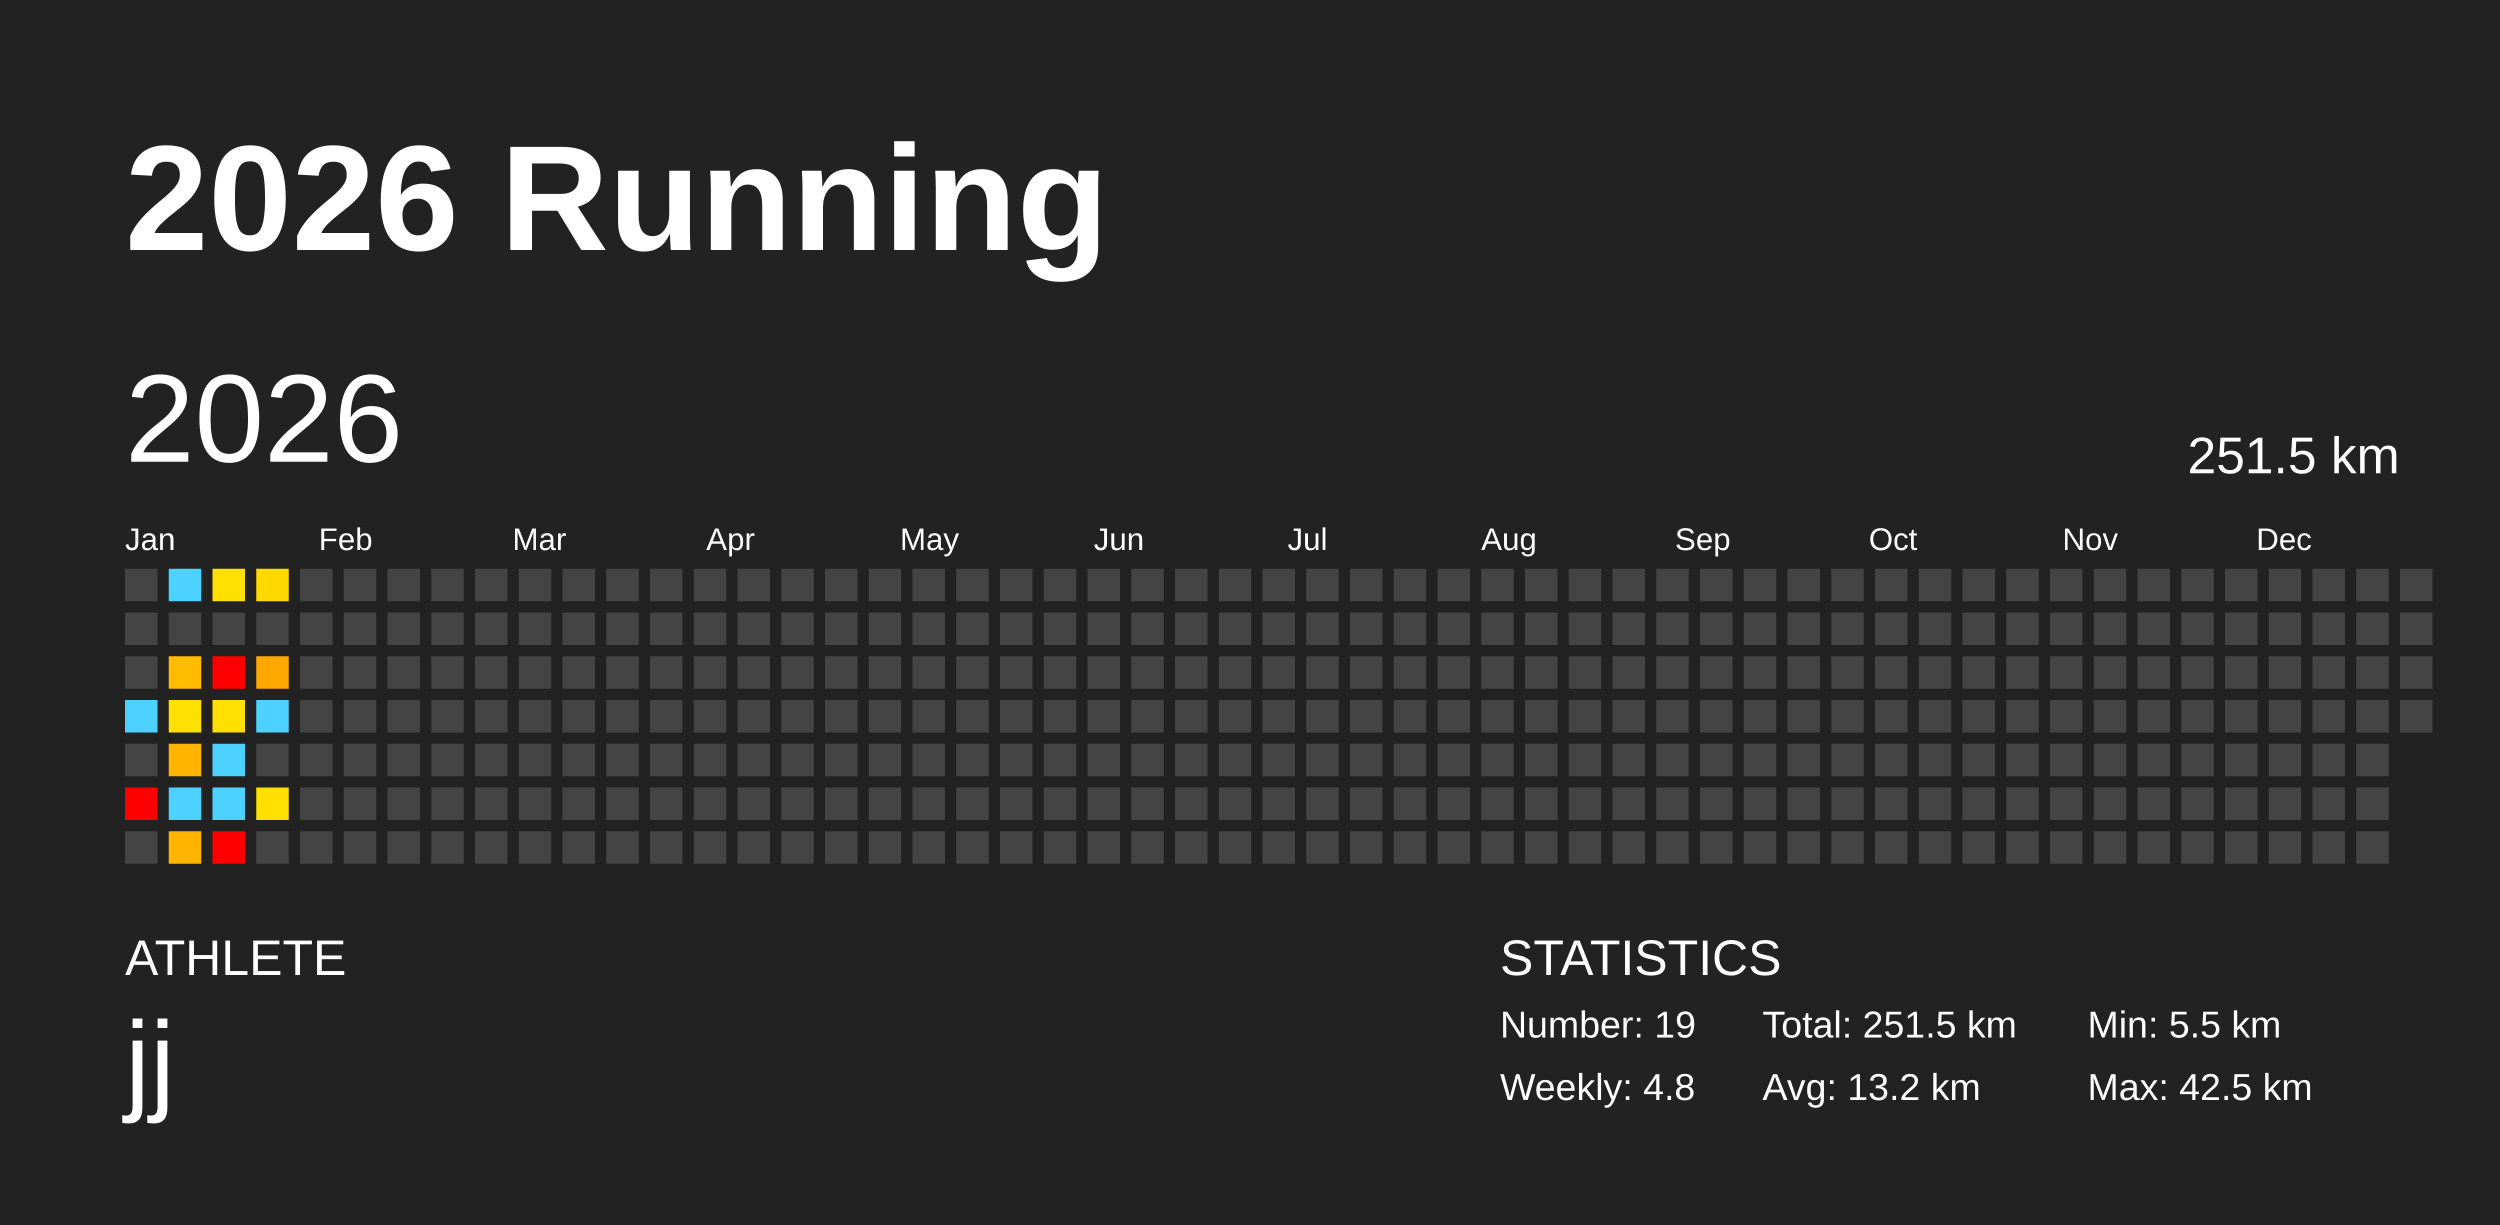
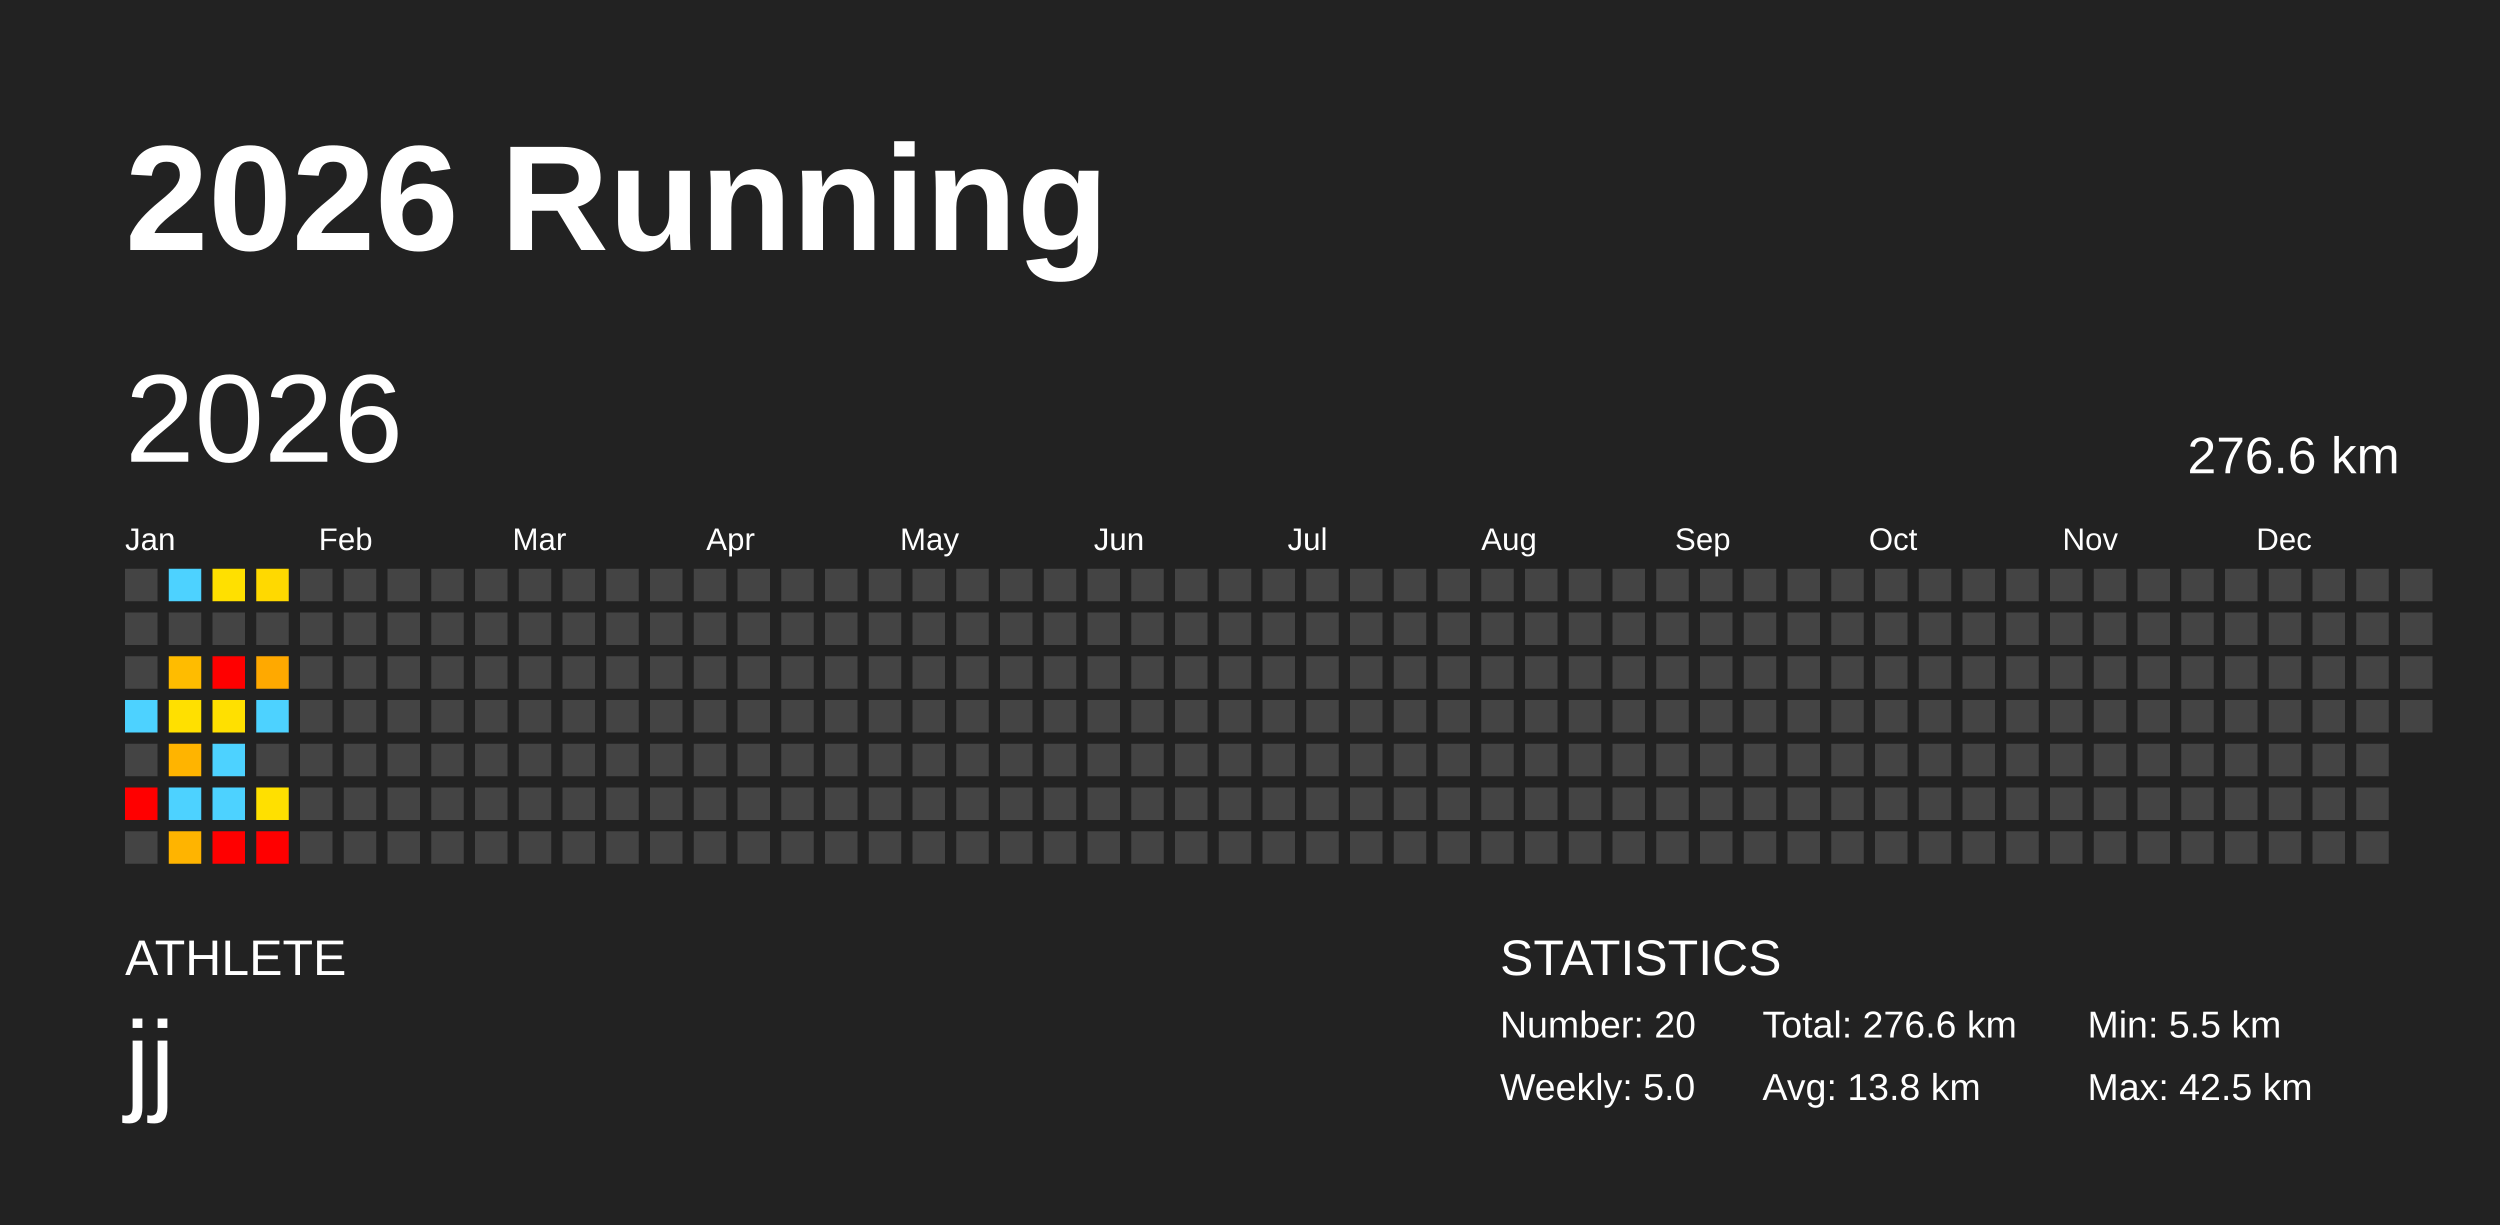
<svg xmlns="http://www.w3.org/2000/svg" baseProfile="full" height="98mm" version="1.1" viewBox="0,0,200,98" width="200mm">
  <defs />
  <rect fill="#222222" height="98" width="200" x="0" y="0" />
  <text fill="#FFFFFF" style="font-size:12px; font-family:Arial; font-weight:bold;" x="10" y="20">2026 Running</text>
  <text fill="#FFFFFF" style="font-size:4px; font-family:Arial" x="10" y="78">ATHLETE</text>
  <text fill="#FFFFFF" style="font-size:9px; font-family:Arial" x="10" y="88">jj</text>
  <text fill="#FFFFFF" style="font-size:4px; font-family:Arial" x="120" y="78">STATISTICS</text>
-   <text fill="#FFFFFF" style="font-size:3px; font-family:Arial" x="120" y="83">Number: 19</text>
-   <text fill="#FFFFFF" style="font-size:3px; font-family:Arial" x="120" y="88">Weekly: 4.8</text>
-   <text fill="#FFFFFF" style="font-size:3px; font-family:Arial" x="141" y="83">Total: 251.5 km</text>
-   <text fill="#FFFFFF" style="font-size:3px; font-family:Arial" x="141" y="88">Avg: 13.2 km</text>
+   <text fill="#FFFFFF" style="font-size:3px; font-family:Arial" x="120" y="83">Number: 20</text>
+   <text fill="#FFFFFF" style="font-size:3px; font-family:Arial" x="120" y="88">Weekly: 5.0</text>
+   <text fill="#FFFFFF" style="font-size:3px; font-family:Arial" x="141" y="83">Total: 276.6 km</text>
+   <text fill="#FFFFFF" style="font-size:3px; font-family:Arial" x="141" y="88">Avg: 13.8 km</text>
  <text fill="#FFFFFF" style="font-size:3px; font-family:Arial" x="167" y="83">Min: 5.5 km</text>
  <text fill="#FFFFFF" style="font-size:3px; font-family:Arial" x="167" y="88">Max: 42.5 km</text>
  <text dominant-baseline="hanging" fill="#FFFFFF" style="font-size:10.0px; font-family:Arial;" x="10" y="30">2026</text>
-   <text dominant-baseline="hanging" fill="#FFFFFF" style="font-size:4.125px; font-family:Arial;" x="175" y="35">251.5 km</text>
+   <text dominant-baseline="hanging" fill="#FFFFFF" style="font-size:4.125px; font-family:Arial;" x="175" y="35">276.6 km</text>
  <text fill="#FFFFFF" style="font-size:2.5px; font-family:Arial" x="10.0" y="44">Jan</text>
  <text fill="#FFFFFF" style="font-size:2.5px; font-family:Arial" x="25.5" y="44">Feb</text>
  <text fill="#FFFFFF" style="font-size:2.5px; font-family:Arial" x="41.0" y="44">Mar</text>
  <text fill="#FFFFFF" style="font-size:2.5px; font-family:Arial" x="56.5" y="44">Apr</text>
  <text fill="#FFFFFF" style="font-size:2.5px; font-family:Arial" x="72.0" y="44">May</text>
  <text fill="#FFFFFF" style="font-size:2.5px; font-family:Arial" x="87.5" y="44">Jun</text>
  <text fill="#FFFFFF" style="font-size:2.5px; font-family:Arial" x="103.0" y="44">Jul</text>
  <text fill="#FFFFFF" style="font-size:2.5px; font-family:Arial" x="118.5" y="44">Aug</text>
  <text fill="#FFFFFF" style="font-size:2.5px; font-family:Arial" x="134.0" y="44">Sep</text>
  <text fill="#FFFFFF" style="font-size:2.5px; font-family:Arial" x="149.5" y="44">Oct</text>
  <text fill="#FFFFFF" style="font-size:2.5px; font-family:Arial" x="165.0" y="44">Nov</text>
  <text fill="#FFFFFF" style="font-size:2.5px; font-family:Arial" x="180.5" y="44">Dec</text>
  <rect fill="#444444" height="2.6" width="2.6" x="10.0" y="45.5" />
  <rect fill="#444444" height="2.6" width="2.6" x="10.0" y="49.0" />
  <rect fill="#444444" height="2.6" width="2.6" x="10.0" y="52.5" />
  <rect fill="#4dd2ff" height="2.6" width="2.6" x="10.0" y="56.0" />
  <rect fill="#444444" height="2.6" width="2.6" x="10.0" y="59.5" />
  <rect fill="red" height="2.6" width="2.6" x="10.0" y="63.0" />
  <rect fill="#444444" height="2.6" width="2.6" x="10.0" y="66.5" />
  <rect fill="#4dd2ff" height="2.6" width="2.6" x="13.5" y="45.5" />
  <rect fill="#444444" height="2.6" width="2.6" x="13.5" y="49.0" />
  <rect fill="#ffbc00" height="2.6" width="2.6" x="13.5" y="52.5" />
  <rect fill="#ffe000" height="2.6" width="2.6" x="13.5" y="56.0" />
  <rect fill="#ffb400" height="2.6" width="2.6" x="13.5" y="59.5" />
  <rect fill="#4dd2ff" height="2.6" width="2.6" x="13.5" y="63.0" />
  <rect fill="#ffb400" height="2.6" width="2.6" x="13.5" y="66.5" />
  <rect fill="#ffe000" height="2.6" width="2.6" x="17.0" y="45.5" />
  <rect fill="#444444" height="2.6" width="2.6" x="17.0" y="49.0" />
  <rect fill="red" height="2.6" width="2.6" x="17.0" y="52.5" />
  <rect fill="#ffe000" height="2.6" width="2.6" x="17.0" y="56.0" />
  <rect fill="#4dd2ff" height="2.6" width="2.6" x="17.0" y="59.5" />
  <rect fill="#4dd2ff" height="2.6" width="2.6" x="17.0" y="63.0" />
  <rect fill="red" height="2.6" width="2.6" x="17.0" y="66.5" />
  <rect fill="#ffd900" height="2.6" width="2.6" x="20.5" y="45.5" />
  <rect fill="#444444" height="2.6" width="2.6" x="20.5" y="49.0" />
  <rect fill="#ffa900" height="2.6" width="2.6" x="20.5" y="52.5" />
  <rect fill="#4dd2ff" height="2.6" width="2.6" x="20.5" y="56.0" />
  <rect fill="#444444" height="2.6" width="2.6" x="20.5" y="59.5" />
  <rect fill="#ffe000" height="2.6" width="2.6" x="20.5" y="63.0" />
-   <rect fill="#444444" height="2.6" width="2.6" x="20.5" y="66.5" />
+   <rect fill="red" height="2.6" width="2.6" x="20.5" y="66.5" />
  <rect fill="#444444" height="2.6" width="2.6" x="24.0" y="45.5" />
  <rect fill="#444444" height="2.6" width="2.6" x="24.0" y="49.0" />
  <rect fill="#444444" height="2.6" width="2.6" x="24.0" y="52.5" />
  <rect fill="#444444" height="2.6" width="2.6" x="24.0" y="56.0" />
  <rect fill="#444444" height="2.6" width="2.6" x="24.0" y="59.5" />
  <rect fill="#444444" height="2.6" width="2.6" x="24.0" y="63.0" />
  <rect fill="#444444" height="2.6" width="2.6" x="24.0" y="66.5" />
  <rect fill="#444444" height="2.6" width="2.6" x="27.5" y="45.5" />
  <rect fill="#444444" height="2.6" width="2.6" x="27.5" y="49.0" />
  <rect fill="#444444" height="2.6" width="2.6" x="27.5" y="52.5" />
  <rect fill="#444444" height="2.6" width="2.6" x="27.5" y="56.0" />
  <rect fill="#444444" height="2.6" width="2.6" x="27.5" y="59.5" />
  <rect fill="#444444" height="2.6" width="2.6" x="27.5" y="63.0" />
  <rect fill="#444444" height="2.6" width="2.6" x="27.5" y="66.5" />
  <rect fill="#444444" height="2.6" width="2.6" x="31.0" y="45.5" />
  <rect fill="#444444" height="2.6" width="2.6" x="31.0" y="49.0" />
  <rect fill="#444444" height="2.6" width="2.6" x="31.0" y="52.5" />
  <rect fill="#444444" height="2.6" width="2.6" x="31.0" y="56.0" />
  <rect fill="#444444" height="2.6" width="2.6" x="31.0" y="59.5" />
  <rect fill="#444444" height="2.6" width="2.6" x="31.0" y="63.0" />
  <rect fill="#444444" height="2.6" width="2.6" x="31.0" y="66.5" />
  <rect fill="#444444" height="2.6" width="2.6" x="34.5" y="45.5" />
  <rect fill="#444444" height="2.6" width="2.6" x="34.5" y="49.0" />
  <rect fill="#444444" height="2.6" width="2.6" x="34.5" y="52.5" />
  <rect fill="#444444" height="2.6" width="2.6" x="34.5" y="56.0" />
  <rect fill="#444444" height="2.6" width="2.6" x="34.5" y="59.5" />
  <rect fill="#444444" height="2.6" width="2.6" x="34.5" y="63.0" />
  <rect fill="#444444" height="2.6" width="2.6" x="34.5" y="66.5" />
  <rect fill="#444444" height="2.6" width="2.6" x="38.0" y="45.5" />
  <rect fill="#444444" height="2.6" width="2.6" x="38.0" y="49.0" />
  <rect fill="#444444" height="2.6" width="2.6" x="38.0" y="52.5" />
  <rect fill="#444444" height="2.6" width="2.6" x="38.0" y="56.0" />
  <rect fill="#444444" height="2.6" width="2.6" x="38.0" y="59.5" />
  <rect fill="#444444" height="2.6" width="2.6" x="38.0" y="63.0" />
  <rect fill="#444444" height="2.6" width="2.6" x="38.0" y="66.5" />
  <rect fill="#444444" height="2.6" width="2.6" x="41.5" y="45.5" />
  <rect fill="#444444" height="2.6" width="2.6" x="41.5" y="49.0" />
  <rect fill="#444444" height="2.6" width="2.6" x="41.5" y="52.5" />
  <rect fill="#444444" height="2.6" width="2.6" x="41.5" y="56.0" />
  <rect fill="#444444" height="2.6" width="2.6" x="41.5" y="59.5" />
  <rect fill="#444444" height="2.6" width="2.6" x="41.5" y="63.0" />
  <rect fill="#444444" height="2.6" width="2.6" x="41.5" y="66.5" />
  <rect fill="#444444" height="2.6" width="2.6" x="45.0" y="45.5" />
  <rect fill="#444444" height="2.6" width="2.6" x="45.0" y="49.0" />
  <rect fill="#444444" height="2.6" width="2.6" x="45.0" y="52.5" />
  <rect fill="#444444" height="2.6" width="2.6" x="45.0" y="56.0" />
  <rect fill="#444444" height="2.6" width="2.6" x="45.0" y="59.5" />
  <rect fill="#444444" height="2.6" width="2.6" x="45.0" y="63.0" />
  <rect fill="#444444" height="2.6" width="2.6" x="45.0" y="66.5" />
  <rect fill="#444444" height="2.6" width="2.6" x="48.5" y="45.5" />
  <rect fill="#444444" height="2.6" width="2.6" x="48.5" y="49.0" />
  <rect fill="#444444" height="2.6" width="2.6" x="48.5" y="52.5" />
  <rect fill="#444444" height="2.6" width="2.6" x="48.5" y="56.0" />
  <rect fill="#444444" height="2.6" width="2.6" x="48.5" y="59.5" />
  <rect fill="#444444" height="2.6" width="2.6" x="48.5" y="63.0" />
  <rect fill="#444444" height="2.6" width="2.6" x="48.5" y="66.5" />
  <rect fill="#444444" height="2.6" width="2.6" x="52.0" y="45.5" />
  <rect fill="#444444" height="2.6" width="2.6" x="52.0" y="49.0" />
  <rect fill="#444444" height="2.6" width="2.6" x="52.0" y="52.5" />
  <rect fill="#444444" height="2.6" width="2.6" x="52.0" y="56.0" />
  <rect fill="#444444" height="2.6" width="2.6" x="52.0" y="59.5" />
  <rect fill="#444444" height="2.6" width="2.6" x="52.0" y="63.0" />
  <rect fill="#444444" height="2.6" width="2.6" x="52.0" y="66.5" />
  <rect fill="#444444" height="2.6" width="2.6" x="55.5" y="45.5" />
  <rect fill="#444444" height="2.6" width="2.6" x="55.5" y="49.0" />
  <rect fill="#444444" height="2.6" width="2.6" x="55.5" y="52.5" />
  <rect fill="#444444" height="2.6" width="2.6" x="55.5" y="56.0" />
  <rect fill="#444444" height="2.6" width="2.6" x="55.5" y="59.5" />
  <rect fill="#444444" height="2.6" width="2.6" x="55.5" y="63.0" />
  <rect fill="#444444" height="2.6" width="2.6" x="55.5" y="66.5" />
  <rect fill="#444444" height="2.6" width="2.6" x="59.0" y="45.5" />
  <rect fill="#444444" height="2.6" width="2.6" x="59.0" y="49.0" />
  <rect fill="#444444" height="2.6" width="2.6" x="59.0" y="52.5" />
  <rect fill="#444444" height="2.6" width="2.6" x="59.0" y="56.0" />
  <rect fill="#444444" height="2.6" width="2.6" x="59.0" y="59.5" />
  <rect fill="#444444" height="2.6" width="2.6" x="59.0" y="63.0" />
  <rect fill="#444444" height="2.6" width="2.6" x="59.0" y="66.5" />
  <rect fill="#444444" height="2.6" width="2.6" x="62.5" y="45.5" />
  <rect fill="#444444" height="2.6" width="2.6" x="62.5" y="49.0" />
  <rect fill="#444444" height="2.6" width="2.6" x="62.5" y="52.5" />
  <rect fill="#444444" height="2.6" width="2.6" x="62.5" y="56.0" />
  <rect fill="#444444" height="2.6" width="2.6" x="62.5" y="59.5" />
  <rect fill="#444444" height="2.6" width="2.6" x="62.5" y="63.0" />
  <rect fill="#444444" height="2.6" width="2.6" x="62.5" y="66.5" />
  <rect fill="#444444" height="2.6" width="2.6" x="66.0" y="45.5" />
  <rect fill="#444444" height="2.6" width="2.6" x="66.0" y="49.0" />
  <rect fill="#444444" height="2.6" width="2.6" x="66.0" y="52.5" />
  <rect fill="#444444" height="2.6" width="2.6" x="66.0" y="56.0" />
  <rect fill="#444444" height="2.6" width="2.6" x="66.0" y="59.5" />
  <rect fill="#444444" height="2.6" width="2.6" x="66.0" y="63.0" />
  <rect fill="#444444" height="2.6" width="2.6" x="66.0" y="66.5" />
  <rect fill="#444444" height="2.6" width="2.6" x="69.5" y="45.5" />
  <rect fill="#444444" height="2.6" width="2.6" x="69.5" y="49.0" />
  <rect fill="#444444" height="2.6" width="2.6" x="69.5" y="52.5" />
  <rect fill="#444444" height="2.6" width="2.6" x="69.5" y="56.0" />
  <rect fill="#444444" height="2.6" width="2.6" x="69.5" y="59.5" />
  <rect fill="#444444" height="2.6" width="2.6" x="69.5" y="63.0" />
  <rect fill="#444444" height="2.6" width="2.6" x="69.5" y="66.5" />
  <rect fill="#444444" height="2.6" width="2.6" x="73.0" y="45.5" />
  <rect fill="#444444" height="2.6" width="2.6" x="73.0" y="49.0" />
  <rect fill="#444444" height="2.6" width="2.6" x="73.0" y="52.5" />
  <rect fill="#444444" height="2.6" width="2.6" x="73.0" y="56.0" />
  <rect fill="#444444" height="2.6" width="2.6" x="73.0" y="59.5" />
  <rect fill="#444444" height="2.6" width="2.6" x="73.0" y="63.0" />
  <rect fill="#444444" height="2.6" width="2.6" x="73.0" y="66.5" />
  <rect fill="#444444" height="2.6" width="2.6" x="76.5" y="45.5" />
  <rect fill="#444444" height="2.6" width="2.6" x="76.5" y="49.0" />
  <rect fill="#444444" height="2.6" width="2.6" x="76.5" y="52.5" />
  <rect fill="#444444" height="2.6" width="2.6" x="76.5" y="56.0" />
  <rect fill="#444444" height="2.6" width="2.6" x="76.5" y="59.5" />
  <rect fill="#444444" height="2.6" width="2.6" x="76.5" y="63.0" />
  <rect fill="#444444" height="2.6" width="2.6" x="76.5" y="66.5" />
  <rect fill="#444444" height="2.6" width="2.6" x="80.0" y="45.5" />
  <rect fill="#444444" height="2.6" width="2.6" x="80.0" y="49.0" />
  <rect fill="#444444" height="2.6" width="2.6" x="80.0" y="52.5" />
  <rect fill="#444444" height="2.6" width="2.6" x="80.0" y="56.0" />
  <rect fill="#444444" height="2.6" width="2.6" x="80.0" y="59.5" />
  <rect fill="#444444" height="2.6" width="2.6" x="80.0" y="63.0" />
  <rect fill="#444444" height="2.6" width="2.6" x="80.0" y="66.5" />
  <rect fill="#444444" height="2.6" width="2.6" x="83.5" y="45.5" />
  <rect fill="#444444" height="2.6" width="2.6" x="83.5" y="49.0" />
  <rect fill="#444444" height="2.6" width="2.6" x="83.5" y="52.5" />
  <rect fill="#444444" height="2.6" width="2.6" x="83.5" y="56.0" />
  <rect fill="#444444" height="2.6" width="2.6" x="83.5" y="59.5" />
  <rect fill="#444444" height="2.6" width="2.6" x="83.5" y="63.0" />
  <rect fill="#444444" height="2.6" width="2.6" x="83.5" y="66.5" />
  <rect fill="#444444" height="2.6" width="2.6" x="87.0" y="45.5" />
  <rect fill="#444444" height="2.6" width="2.6" x="87.0" y="49.0" />
  <rect fill="#444444" height="2.6" width="2.6" x="87.0" y="52.5" />
  <rect fill="#444444" height="2.6" width="2.6" x="87.0" y="56.0" />
  <rect fill="#444444" height="2.6" width="2.6" x="87.0" y="59.5" />
  <rect fill="#444444" height="2.6" width="2.6" x="87.0" y="63.0" />
  <rect fill="#444444" height="2.6" width="2.6" x="87.0" y="66.5" />
  <rect fill="#444444" height="2.6" width="2.6" x="90.5" y="45.5" />
  <rect fill="#444444" height="2.6" width="2.6" x="90.5" y="49.0" />
  <rect fill="#444444" height="2.6" width="2.6" x="90.5" y="52.5" />
  <rect fill="#444444" height="2.6" width="2.6" x="90.5" y="56.0" />
  <rect fill="#444444" height="2.6" width="2.6" x="90.5" y="59.5" />
  <rect fill="#444444" height="2.6" width="2.6" x="90.5" y="63.0" />
  <rect fill="#444444" height="2.6" width="2.6" x="90.5" y="66.5" />
  <rect fill="#444444" height="2.6" width="2.6" x="94.0" y="45.5" />
  <rect fill="#444444" height="2.6" width="2.6" x="94.0" y="49.0" />
  <rect fill="#444444" height="2.6" width="2.6" x="94.0" y="52.5" />
  <rect fill="#444444" height="2.6" width="2.6" x="94.0" y="56.0" />
  <rect fill="#444444" height="2.6" width="2.6" x="94.0" y="59.5" />
  <rect fill="#444444" height="2.6" width="2.6" x="94.0" y="63.0" />
  <rect fill="#444444" height="2.6" width="2.6" x="94.0" y="66.5" />
  <rect fill="#444444" height="2.6" width="2.6" x="97.5" y="45.5" />
  <rect fill="#444444" height="2.6" width="2.6" x="97.5" y="49.0" />
  <rect fill="#444444" height="2.6" width="2.6" x="97.5" y="52.5" />
  <rect fill="#444444" height="2.6" width="2.6" x="97.5" y="56.0" />
  <rect fill="#444444" height="2.6" width="2.6" x="97.5" y="59.5" />
  <rect fill="#444444" height="2.6" width="2.6" x="97.5" y="63.0" />
  <rect fill="#444444" height="2.6" width="2.6" x="97.5" y="66.5" />
  <rect fill="#444444" height="2.6" width="2.6" x="101.0" y="45.5" />
  <rect fill="#444444" height="2.6" width="2.6" x="101.0" y="49.0" />
  <rect fill="#444444" height="2.6" width="2.6" x="101.0" y="52.5" />
  <rect fill="#444444" height="2.6" width="2.6" x="101.0" y="56.0" />
  <rect fill="#444444" height="2.6" width="2.6" x="101.0" y="59.5" />
  <rect fill="#444444" height="2.6" width="2.6" x="101.0" y="63.0" />
  <rect fill="#444444" height="2.6" width="2.6" x="101.0" y="66.5" />
  <rect fill="#444444" height="2.6" width="2.6" x="104.5" y="45.5" />
  <rect fill="#444444" height="2.6" width="2.6" x="104.5" y="49.0" />
  <rect fill="#444444" height="2.6" width="2.6" x="104.5" y="52.5" />
  <rect fill="#444444" height="2.6" width="2.6" x="104.5" y="56.0" />
  <rect fill="#444444" height="2.6" width="2.6" x="104.5" y="59.5" />
  <rect fill="#444444" height="2.6" width="2.6" x="104.5" y="63.0" />
  <rect fill="#444444" height="2.6" width="2.6" x="104.5" y="66.5" />
  <rect fill="#444444" height="2.6" width="2.6" x="108.0" y="45.5" />
  <rect fill="#444444" height="2.6" width="2.6" x="108.0" y="49.0" />
  <rect fill="#444444" height="2.6" width="2.6" x="108.0" y="52.5" />
  <rect fill="#444444" height="2.6" width="2.6" x="108.0" y="56.0" />
  <rect fill="#444444" height="2.6" width="2.6" x="108.0" y="59.5" />
  <rect fill="#444444" height="2.6" width="2.6" x="108.0" y="63.0" />
  <rect fill="#444444" height="2.6" width="2.6" x="108.0" y="66.5" />
  <rect fill="#444444" height="2.6" width="2.6" x="111.5" y="45.5" />
  <rect fill="#444444" height="2.6" width="2.6" x="111.5" y="49.0" />
  <rect fill="#444444" height="2.6" width="2.6" x="111.5" y="52.5" />
  <rect fill="#444444" height="2.6" width="2.6" x="111.5" y="56.0" />
  <rect fill="#444444" height="2.6" width="2.6" x="111.5" y="59.5" />
  <rect fill="#444444" height="2.6" width="2.6" x="111.5" y="63.0" />
  <rect fill="#444444" height="2.6" width="2.6" x="111.5" y="66.5" />
  <rect fill="#444444" height="2.6" width="2.6" x="115.0" y="45.5" />
  <rect fill="#444444" height="2.6" width="2.6" x="115.0" y="49.0" />
  <rect fill="#444444" height="2.6" width="2.6" x="115.0" y="52.5" />
  <rect fill="#444444" height="2.6" width="2.6" x="115.0" y="56.0" />
  <rect fill="#444444" height="2.6" width="2.6" x="115.0" y="59.5" />
  <rect fill="#444444" height="2.6" width="2.6" x="115.0" y="63.0" />
  <rect fill="#444444" height="2.6" width="2.6" x="115.0" y="66.5" />
  <rect fill="#444444" height="2.6" width="2.6" x="118.5" y="45.5" />
  <rect fill="#444444" height="2.6" width="2.6" x="118.5" y="49.0" />
  <rect fill="#444444" height="2.6" width="2.6" x="118.5" y="52.5" />
  <rect fill="#444444" height="2.6" width="2.6" x="118.5" y="56.0" />
  <rect fill="#444444" height="2.6" width="2.6" x="118.5" y="59.5" />
  <rect fill="#444444" height="2.6" width="2.6" x="118.5" y="63.0" />
  <rect fill="#444444" height="2.6" width="2.6" x="118.5" y="66.5" />
  <rect fill="#444444" height="2.6" width="2.6" x="122.0" y="45.5" />
  <rect fill="#444444" height="2.6" width="2.6" x="122.0" y="49.0" />
  <rect fill="#444444" height="2.6" width="2.6" x="122.0" y="52.5" />
  <rect fill="#444444" height="2.6" width="2.6" x="122.0" y="56.0" />
  <rect fill="#444444" height="2.6" width="2.6" x="122.0" y="59.5" />
  <rect fill="#444444" height="2.6" width="2.6" x="122.0" y="63.0" />
  <rect fill="#444444" height="2.6" width="2.6" x="122.0" y="66.5" />
  <rect fill="#444444" height="2.6" width="2.6" x="125.5" y="45.5" />
  <rect fill="#444444" height="2.6" width="2.6" x="125.5" y="49.0" />
  <rect fill="#444444" height="2.6" width="2.6" x="125.5" y="52.5" />
  <rect fill="#444444" height="2.6" width="2.6" x="125.5" y="56.0" />
  <rect fill="#444444" height="2.6" width="2.6" x="125.5" y="59.5" />
  <rect fill="#444444" height="2.6" width="2.6" x="125.5" y="63.0" />
  <rect fill="#444444" height="2.6" width="2.6" x="125.5" y="66.5" />
  <rect fill="#444444" height="2.6" width="2.6" x="129.0" y="45.5" />
  <rect fill="#444444" height="2.6" width="2.6" x="129.0" y="49.0" />
  <rect fill="#444444" height="2.6" width="2.6" x="129.0" y="52.5" />
  <rect fill="#444444" height="2.6" width="2.6" x="129.0" y="56.0" />
  <rect fill="#444444" height="2.6" width="2.6" x="129.0" y="59.5" />
  <rect fill="#444444" height="2.6" width="2.6" x="129.0" y="63.0" />
  <rect fill="#444444" height="2.6" width="2.6" x="129.0" y="66.5" />
  <rect fill="#444444" height="2.6" width="2.6" x="132.5" y="45.5" />
  <rect fill="#444444" height="2.6" width="2.6" x="132.5" y="49.0" />
  <rect fill="#444444" height="2.6" width="2.6" x="132.5" y="52.5" />
  <rect fill="#444444" height="2.6" width="2.6" x="132.5" y="56.0" />
  <rect fill="#444444" height="2.6" width="2.6" x="132.5" y="59.5" />
  <rect fill="#444444" height="2.6" width="2.6" x="132.5" y="63.0" />
  <rect fill="#444444" height="2.6" width="2.6" x="132.5" y="66.5" />
  <rect fill="#444444" height="2.6" width="2.6" x="136.0" y="45.5" />
  <rect fill="#444444" height="2.6" width="2.6" x="136.0" y="49.0" />
  <rect fill="#444444" height="2.6" width="2.6" x="136.0" y="52.5" />
  <rect fill="#444444" height="2.6" width="2.6" x="136.0" y="56.0" />
  <rect fill="#444444" height="2.6" width="2.6" x="136.0" y="59.5" />
  <rect fill="#444444" height="2.6" width="2.6" x="136.0" y="63.0" />
  <rect fill="#444444" height="2.6" width="2.6" x="136.0" y="66.5" />
  <rect fill="#444444" height="2.6" width="2.6" x="139.5" y="45.5" />
  <rect fill="#444444" height="2.6" width="2.6" x="139.5" y="49.0" />
  <rect fill="#444444" height="2.6" width="2.6" x="139.5" y="52.5" />
  <rect fill="#444444" height="2.6" width="2.6" x="139.5" y="56.0" />
  <rect fill="#444444" height="2.6" width="2.6" x="139.5" y="59.5" />
  <rect fill="#444444" height="2.6" width="2.6" x="139.5" y="63.0" />
  <rect fill="#444444" height="2.6" width="2.6" x="139.5" y="66.5" />
  <rect fill="#444444" height="2.6" width="2.6" x="143.0" y="45.5" />
  <rect fill="#444444" height="2.6" width="2.6" x="143.0" y="49.0" />
  <rect fill="#444444" height="2.6" width="2.6" x="143.0" y="52.5" />
  <rect fill="#444444" height="2.6" width="2.6" x="143.0" y="56.0" />
  <rect fill="#444444" height="2.6" width="2.6" x="143.0" y="59.5" />
  <rect fill="#444444" height="2.6" width="2.6" x="143.0" y="63.0" />
  <rect fill="#444444" height="2.6" width="2.6" x="143.0" y="66.5" />
  <rect fill="#444444" height="2.6" width="2.6" x="146.5" y="45.5" />
  <rect fill="#444444" height="2.6" width="2.6" x="146.5" y="49.0" />
  <rect fill="#444444" height="2.6" width="2.6" x="146.5" y="52.5" />
  <rect fill="#444444" height="2.6" width="2.6" x="146.5" y="56.0" />
  <rect fill="#444444" height="2.6" width="2.6" x="146.5" y="59.5" />
  <rect fill="#444444" height="2.6" width="2.6" x="146.5" y="63.0" />
  <rect fill="#444444" height="2.6" width="2.6" x="146.5" y="66.5" />
  <rect fill="#444444" height="2.6" width="2.6" x="150.0" y="45.5" />
  <rect fill="#444444" height="2.6" width="2.6" x="150.0" y="49.0" />
  <rect fill="#444444" height="2.6" width="2.6" x="150.0" y="52.5" />
  <rect fill="#444444" height="2.6" width="2.6" x="150.0" y="56.0" />
  <rect fill="#444444" height="2.6" width="2.6" x="150.0" y="59.5" />
  <rect fill="#444444" height="2.6" width="2.6" x="150.0" y="63.0" />
  <rect fill="#444444" height="2.6" width="2.6" x="150.0" y="66.5" />
  <rect fill="#444444" height="2.6" width="2.6" x="153.5" y="45.5" />
  <rect fill="#444444" height="2.6" width="2.6" x="153.5" y="49.0" />
  <rect fill="#444444" height="2.6" width="2.6" x="153.5" y="52.5" />
  <rect fill="#444444" height="2.6" width="2.6" x="153.5" y="56.0" />
  <rect fill="#444444" height="2.6" width="2.6" x="153.5" y="59.5" />
  <rect fill="#444444" height="2.6" width="2.6" x="153.5" y="63.0" />
  <rect fill="#444444" height="2.6" width="2.6" x="153.5" y="66.5" />
  <rect fill="#444444" height="2.6" width="2.6" x="157.0" y="45.5" />
  <rect fill="#444444" height="2.6" width="2.6" x="157.0" y="49.0" />
  <rect fill="#444444" height="2.6" width="2.6" x="157.0" y="52.5" />
  <rect fill="#444444" height="2.6" width="2.6" x="157.0" y="56.0" />
  <rect fill="#444444" height="2.6" width="2.6" x="157.0" y="59.5" />
  <rect fill="#444444" height="2.6" width="2.6" x="157.0" y="63.0" />
  <rect fill="#444444" height="2.6" width="2.6" x="157.0" y="66.5" />
  <rect fill="#444444" height="2.6" width="2.6" x="160.5" y="45.5" />
  <rect fill="#444444" height="2.6" width="2.6" x="160.5" y="49.0" />
  <rect fill="#444444" height="2.6" width="2.6" x="160.5" y="52.5" />
  <rect fill="#444444" height="2.6" width="2.6" x="160.5" y="56.0" />
  <rect fill="#444444" height="2.6" width="2.6" x="160.5" y="59.5" />
  <rect fill="#444444" height="2.6" width="2.6" x="160.5" y="63.0" />
  <rect fill="#444444" height="2.6" width="2.6" x="160.5" y="66.5" />
  <rect fill="#444444" height="2.6" width="2.6" x="164.0" y="45.5" />
  <rect fill="#444444" height="2.6" width="2.6" x="164.0" y="49.0" />
  <rect fill="#444444" height="2.6" width="2.6" x="164.0" y="52.5" />
  <rect fill="#444444" height="2.6" width="2.6" x="164.0" y="56.0" />
  <rect fill="#444444" height="2.6" width="2.6" x="164.0" y="59.5" />
  <rect fill="#444444" height="2.6" width="2.6" x="164.0" y="63.0" />
  <rect fill="#444444" height="2.6" width="2.6" x="164.0" y="66.5" />
  <rect fill="#444444" height="2.6" width="2.6" x="167.5" y="45.5" />
  <rect fill="#444444" height="2.6" width="2.6" x="167.5" y="49.0" />
  <rect fill="#444444" height="2.6" width="2.6" x="167.5" y="52.5" />
  <rect fill="#444444" height="2.6" width="2.6" x="167.5" y="56.0" />
  <rect fill="#444444" height="2.6" width="2.6" x="167.5" y="59.5" />
  <rect fill="#444444" height="2.6" width="2.6" x="167.5" y="63.0" />
  <rect fill="#444444" height="2.6" width="2.6" x="167.5" y="66.5" />
  <rect fill="#444444" height="2.6" width="2.6" x="171.0" y="45.5" />
  <rect fill="#444444" height="2.6" width="2.6" x="171.0" y="49.0" />
  <rect fill="#444444" height="2.6" width="2.6" x="171.0" y="52.5" />
  <rect fill="#444444" height="2.6" width="2.6" x="171.0" y="56.0" />
  <rect fill="#444444" height="2.6" width="2.6" x="171.0" y="59.5" />
  <rect fill="#444444" height="2.6" width="2.6" x="171.0" y="63.0" />
  <rect fill="#444444" height="2.6" width="2.6" x="171.0" y="66.5" />
  <rect fill="#444444" height="2.6" width="2.6" x="174.5" y="45.5" />
  <rect fill="#444444" height="2.6" width="2.6" x="174.5" y="49.0" />
  <rect fill="#444444" height="2.6" width="2.6" x="174.5" y="52.5" />
  <rect fill="#444444" height="2.6" width="2.6" x="174.5" y="56.0" />
  <rect fill="#444444" height="2.6" width="2.6" x="174.5" y="59.5" />
  <rect fill="#444444" height="2.6" width="2.6" x="174.5" y="63.0" />
  <rect fill="#444444" height="2.6" width="2.6" x="174.5" y="66.5" />
  <rect fill="#444444" height="2.6" width="2.6" x="178.0" y="45.5" />
  <rect fill="#444444" height="2.6" width="2.6" x="178.0" y="49.0" />
  <rect fill="#444444" height="2.6" width="2.6" x="178.0" y="52.5" />
  <rect fill="#444444" height="2.6" width="2.6" x="178.0" y="56.0" />
  <rect fill="#444444" height="2.6" width="2.6" x="178.0" y="59.5" />
  <rect fill="#444444" height="2.6" width="2.6" x="178.0" y="63.0" />
  <rect fill="#444444" height="2.6" width="2.6" x="178.0" y="66.5" />
  <rect fill="#444444" height="2.6" width="2.6" x="181.5" y="45.5" />
  <rect fill="#444444" height="2.6" width="2.6" x="181.5" y="49.0" />
  <rect fill="#444444" height="2.6" width="2.6" x="181.5" y="52.5" />
  <rect fill="#444444" height="2.6" width="2.6" x="181.5" y="56.0" />
  <rect fill="#444444" height="2.6" width="2.6" x="181.5" y="59.5" />
  <rect fill="#444444" height="2.6" width="2.6" x="181.5" y="63.0" />
  <rect fill="#444444" height="2.6" width="2.6" x="181.5" y="66.5" />
  <rect fill="#444444" height="2.6" width="2.6" x="185.0" y="45.5" />
  <rect fill="#444444" height="2.6" width="2.6" x="185.0" y="49.0" />
  <rect fill="#444444" height="2.6" width="2.6" x="185.0" y="52.5" />
  <rect fill="#444444" height="2.6" width="2.6" x="185.0" y="56.0" />
  <rect fill="#444444" height="2.6" width="2.6" x="185.0" y="59.5" />
  <rect fill="#444444" height="2.6" width="2.6" x="185.0" y="63.0" />
  <rect fill="#444444" height="2.6" width="2.6" x="185.0" y="66.5" />
  <rect fill="#444444" height="2.6" width="2.6" x="188.5" y="45.5" />
  <rect fill="#444444" height="2.6" width="2.6" x="188.5" y="49.0" />
  <rect fill="#444444" height="2.6" width="2.6" x="188.5" y="52.5" />
  <rect fill="#444444" height="2.6" width="2.6" x="188.5" y="56.0" />
  <rect fill="#444444" height="2.6" width="2.6" x="188.5" y="59.5" />
  <rect fill="#444444" height="2.6" width="2.6" x="188.5" y="63.0" />
  <rect fill="#444444" height="2.6" width="2.6" x="188.5" y="66.5" />
  <rect fill="#444444" height="2.6" width="2.6" x="192.0" y="45.5" />
  <rect fill="#444444" height="2.6" width="2.6" x="192.0" y="49.0" />
  <rect fill="#444444" height="2.6" width="2.6" x="192.0" y="52.5" />
  <rect fill="#444444" height="2.6" width="2.6" x="192.0" y="56.0" />
</svg>
